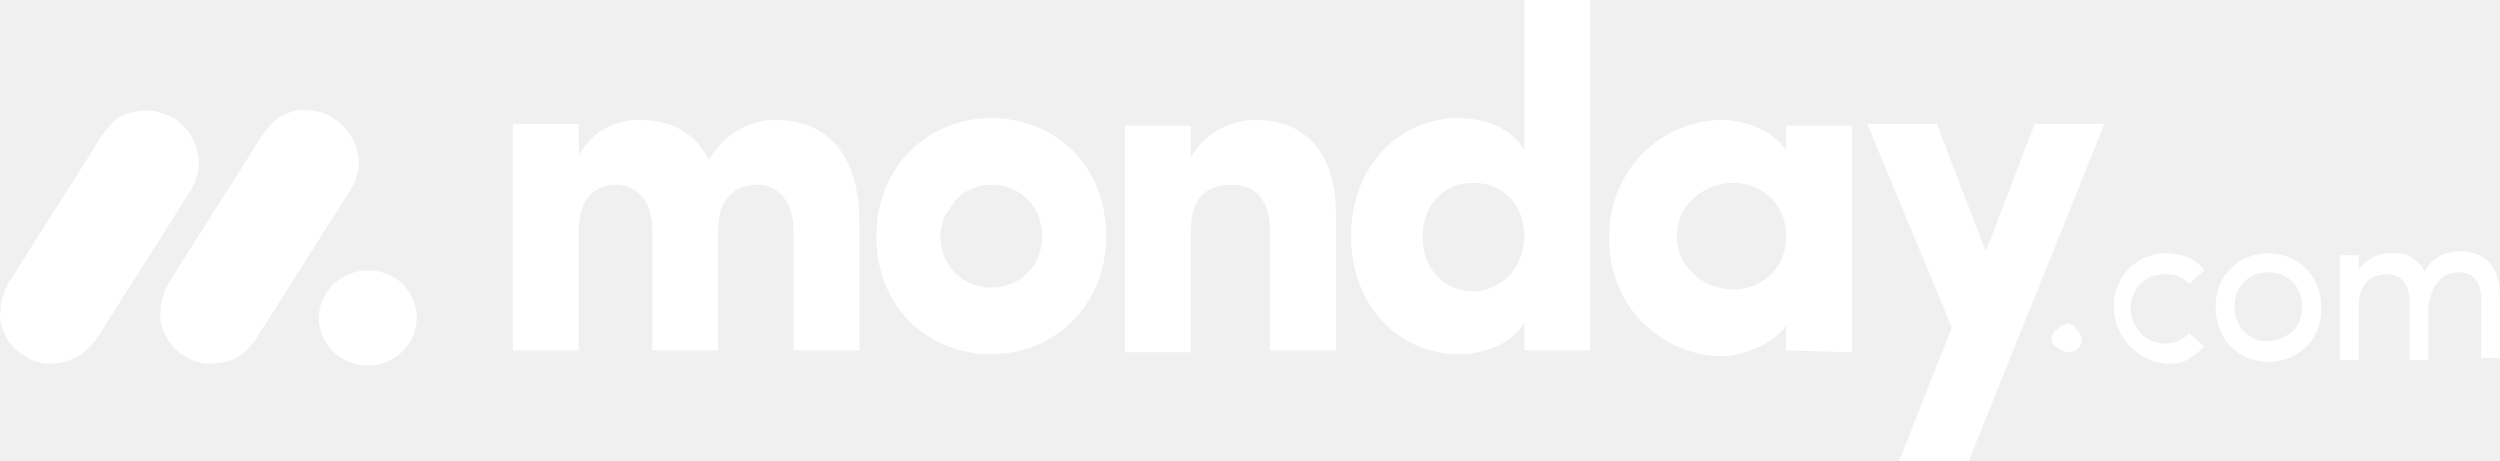
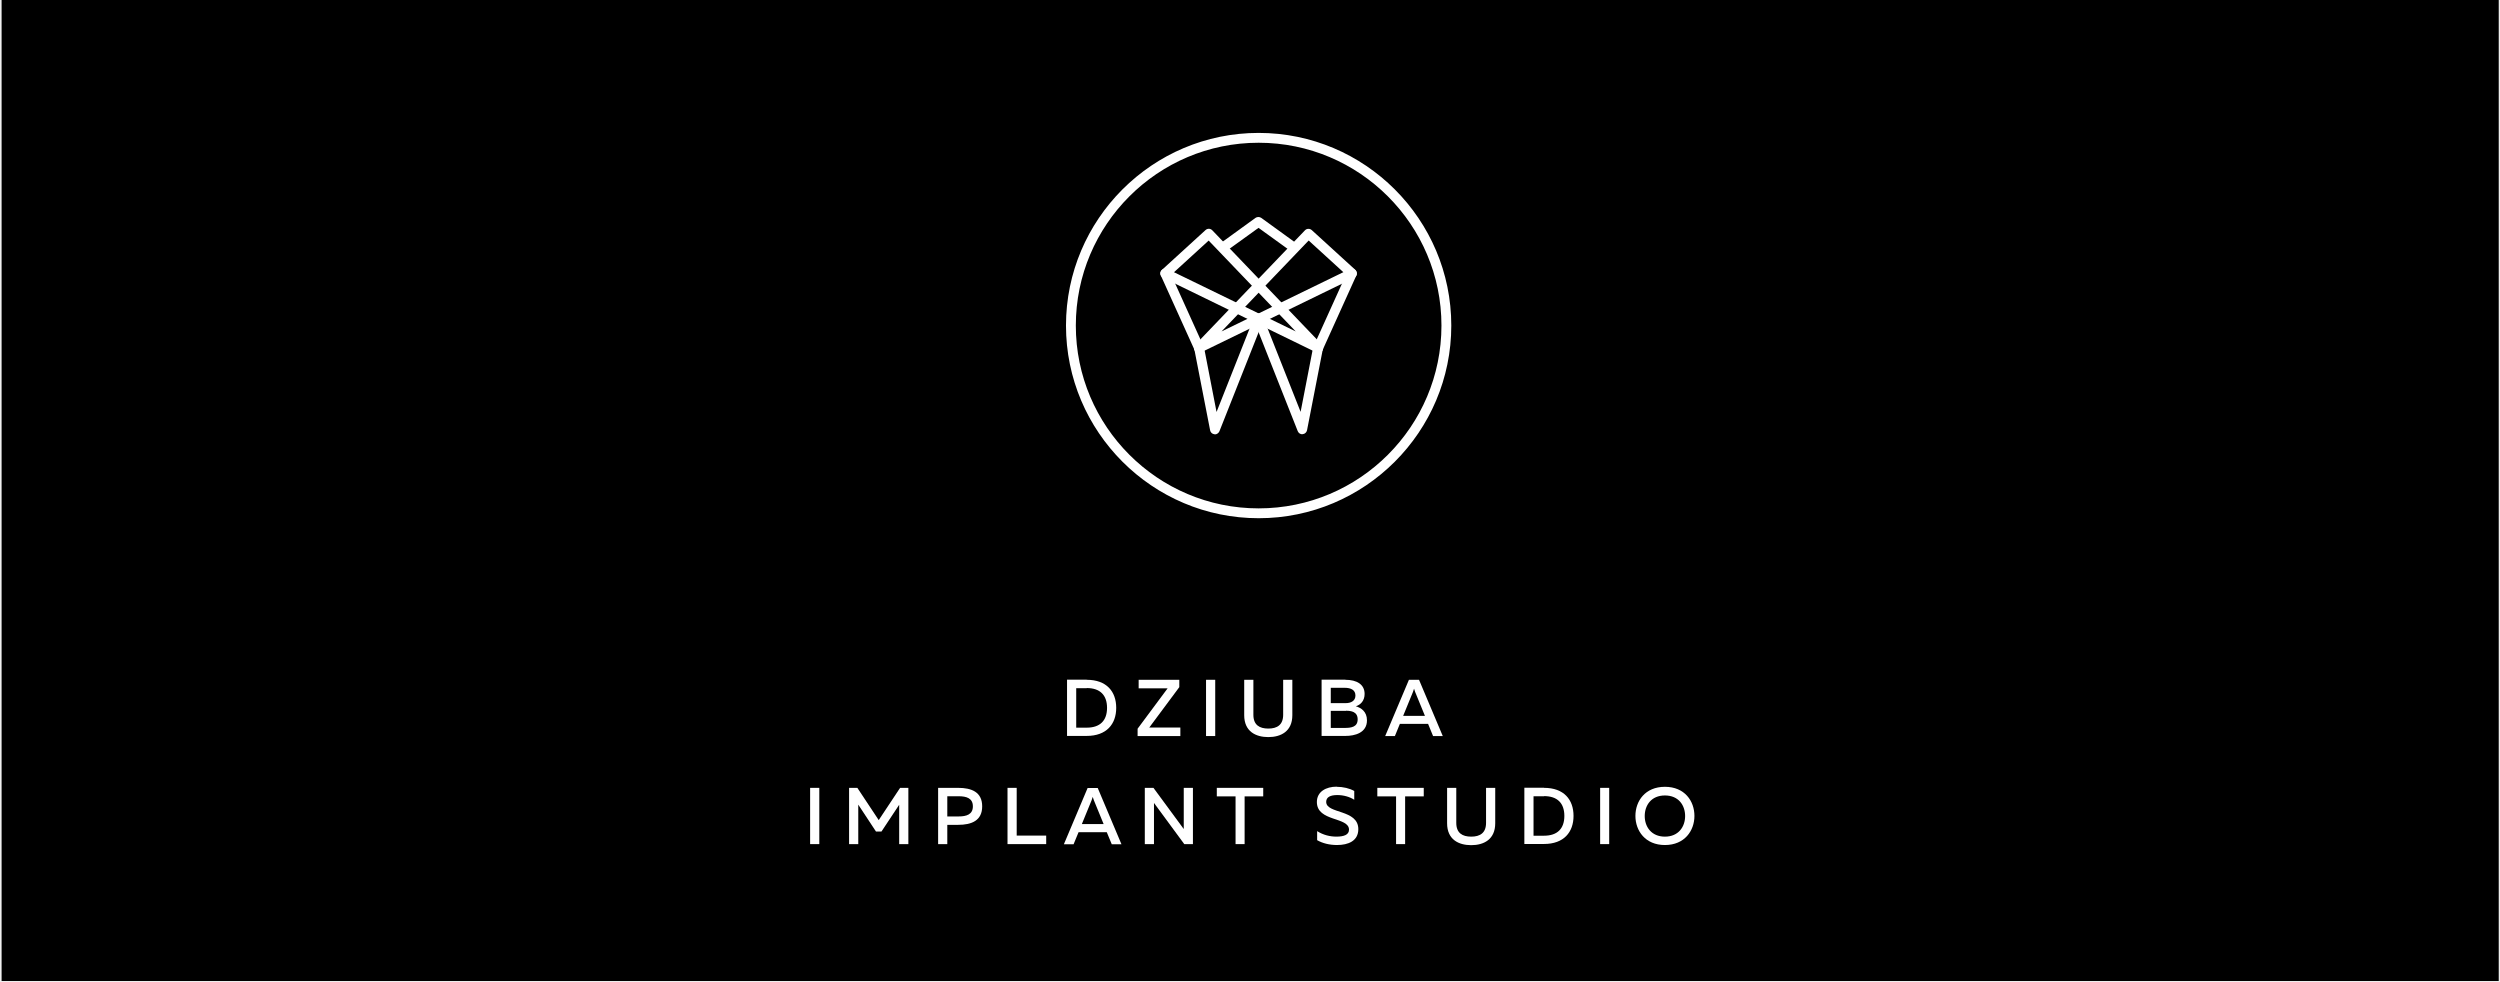
- <svg xmlns="http://www.w3.org/2000/svg" width="217" height="40" viewBox="0 0 217 40" fill="none">
-   <path d="M4.458 31.57C3.64 31.57 2.823 31.405 2.169 30.909C1.515 30.578 0.861 29.917 0.534 29.256C0.207 28.595 -0.12 27.769 0.043 26.942C0.043 26.116 0.37 25.289 0.697 24.628L8.872 11.736C9.363 11.074 9.853 10.413 10.507 10.083C11.161 9.752 11.979 9.587 12.796 9.587C13.614 9.587 14.431 9.917 15.085 10.248C15.739 10.744 16.393 11.24 16.72 12.066C17.537 13.554 17.374 15.207 16.556 16.529L8.382 29.422C7.891 30.083 7.401 30.578 6.747 30.909C5.929 31.405 5.112 31.57 4.458 31.57ZM18.355 31.57C16.72 31.57 15.248 30.744 14.431 29.256C14.104 28.595 13.777 27.769 13.941 26.942C13.941 26.116 14.268 25.289 14.595 24.628L22.769 11.736C23.26 11.074 23.75 10.413 24.404 10.083C25.058 9.752 25.875 9.421 26.693 9.587C28.328 9.587 29.799 10.579 30.617 12.066C31.434 13.554 31.271 15.207 30.29 16.694L22.115 29.587C21.625 30.248 21.134 30.744 20.48 31.074C19.826 31.405 19.009 31.57 18.355 31.57ZM31.925 31.735C34.214 31.735 36.176 29.917 36.176 27.603C36.176 25.289 34.377 23.471 31.925 23.471C29.636 23.471 27.674 25.289 27.674 27.603C27.674 29.917 29.636 31.735 31.925 31.735ZM213.403 23.636C214.711 23.636 215.365 24.463 215.365 25.95V31.074H217V25.785C217 23.306 215.856 21.818 213.567 21.818C212.749 21.818 211.278 21.983 210.46 23.636C210.297 23.14 209.97 22.81 209.479 22.479C209.152 22.149 208.662 21.983 208.171 21.983H207.19C206.536 21.983 205.228 22.479 204.738 23.471V22.149H203.103V31.24H204.738V26.446C204.738 24.628 205.882 23.802 207.19 23.802C208.335 23.802 209.152 24.628 209.152 26.116V31.24H210.787V26.446C211.114 24.793 211.932 23.636 213.403 23.636ZM196.89 29.587C197.708 29.587 198.362 29.256 199.016 28.76C199.506 28.265 199.833 27.438 199.833 26.612C199.833 24.793 198.525 23.636 196.89 23.636C195.255 23.636 193.947 24.793 193.947 26.612C193.947 27.438 194.274 28.265 194.765 28.76C195.419 29.422 196.236 29.752 196.89 29.587ZM196.89 31.405C194.438 31.405 192.312 29.587 192.312 26.612C192.312 23.802 194.438 21.983 196.89 21.983C199.343 21.983 201.468 23.802 201.468 26.612C201.632 29.422 199.506 31.405 196.89 31.405ZM183.484 26.612C183.484 23.802 185.609 21.983 188.062 21.983C188.716 21.983 189.37 22.149 189.86 22.314C190.514 22.645 191.004 22.975 191.331 23.471L190.023 24.628C189.697 24.297 189.37 24.132 189.043 23.967C188.716 23.802 188.225 23.802 187.898 23.802C186.263 23.802 184.955 24.959 184.955 26.777C184.955 27.934 185.609 29.091 186.754 29.587C187.898 30.083 189.206 29.752 190.023 28.926L191.331 30.083C190.841 30.578 190.35 30.909 189.86 31.24C189.206 31.57 188.716 31.57 188.062 31.57C185.773 31.405 183.484 29.422 183.484 26.612ZM178.088 29.422C178.088 29.256 178.088 29.091 178.252 28.926C178.252 28.76 178.415 28.595 178.579 28.595L178.906 28.265C179.069 28.265 179.233 28.099 179.396 28.099C179.56 28.099 179.723 28.099 179.887 28.265C180.05 28.265 180.214 28.43 180.214 28.595L180.541 28.926C180.541 29.091 180.704 29.256 180.704 29.422C180.704 29.752 180.541 30.083 180.377 30.248C180.214 30.413 179.887 30.578 179.56 30.578C179.233 30.578 178.906 30.413 178.742 30.248C178.252 30.083 178.088 29.752 178.088 29.422ZM182.666 10.744H176.617L172.366 21.818L168.115 10.744H162.066L169.423 28.43L164.845 40H170.895L182.666 10.744ZM145.553 20.496C145.553 23.306 148.006 25.124 150.458 25.124C152.747 25.124 155.036 23.471 155.036 20.496C155.036 17.521 152.747 15.868 150.458 15.868C148.006 15.868 145.553 17.686 145.553 20.496ZM155.036 30.413V28.265C153.728 30.083 150.948 30.909 149.477 30.909C144.572 30.909 139.667 26.942 139.667 20.661C139.667 14.38 144.572 10.413 149.477 10.413C150.785 10.413 153.564 10.909 155.036 13.058V10.909H160.758V30.578L155.036 30.413ZM138.032 30.413H132.31V27.934C131.329 29.752 129.04 30.744 126.588 30.744C121.683 30.744 117.269 26.777 117.269 20.496C117.269 14.215 121.683 10.248 126.588 10.248C129.04 10.248 131.329 11.24 132.31 13.058V0H138.032V30.413ZM132.31 20.496C132.31 17.521 130.185 15.868 127.896 15.868C125.443 15.868 123.481 17.686 123.481 20.496C123.481 23.471 125.443 25.289 127.896 25.289C130.185 25.289 132.31 23.306 132.31 20.496ZM103.372 20C103.372 17.025 104.843 16.033 106.969 16.033C108.93 16.033 110.238 17.355 110.238 20V30.413H115.961V18.678C115.961 13.058 113.181 10.413 108.93 10.413C106.642 10.413 104.353 11.736 103.372 13.719V10.909H97.649V30.578H103.372V20ZM86.041 30.744C80.646 30.744 76.068 26.777 76.068 20.496C76.068 14.38 80.646 10.248 86.041 10.248C91.437 10.248 96.014 14.215 96.014 20.496C96.014 26.612 91.437 30.744 86.041 30.744ZM86.041 24.959C88.494 24.959 90.456 23.14 90.456 20.496C90.456 17.851 88.494 16.033 86.041 16.033C85.387 16.033 84.897 16.198 84.406 16.364C83.916 16.529 83.425 16.86 82.935 17.355L81.954 18.843C81.79 19.339 81.627 20 81.627 20.496C81.627 23.14 83.589 24.959 86.041 24.959ZM65.768 16.033C67.403 16.033 68.874 17.355 68.874 20V30.413H74.597V19.339C74.597 13.388 71.817 10.413 67.24 10.413C65.932 10.413 63.316 10.909 61.517 13.884C60.373 11.57 58.411 10.413 55.304 10.413C54.324 10.413 53.179 10.744 52.362 11.24C51.544 11.736 50.727 12.562 50.236 13.554V10.744H44.514V30.413H50.236V20C50.236 17.025 51.871 16.033 53.506 16.033C55.141 16.033 56.612 17.355 56.612 19.835V30.413H62.335V20C62.335 17.025 63.97 16.033 65.768 16.033Z" fill="white" />
+ <svg xmlns="http://www.w3.org/2000/svg" width="395" height="155" viewBox="0 0 395 155" fill="none">
+   <rect width="394.544" height="155" transform="translate(0.253906)" fill="black" />
+   <path d="M171.7 108.733H170.042V114.97H171.7C173.813 114.97 174.912 113.851 174.912 111.841C174.912 109.831 173.813 108.712 171.7 108.712V108.733ZM171.7 107.407C174.849 107.407 176.362 109.272 176.362 111.841C176.362 114.411 174.829 116.275 171.7 116.275H168.592V107.386H171.7V107.407Z" fill="white" />
+   <path d="M179.741 116.295V115.135L184.486 108.753H179.907V107.406H186.33V108.567L181.585 114.949H186.496V116.295H179.741Z" fill="white" />
+   <path d="M192.005 116.295H190.555V107.406H192.005V116.295Z" fill="white" />
+   <path d="M204.19 107.406V113.001C204.19 115.57 202.366 116.461 200.398 116.461C198.429 116.461 196.585 115.591 196.585 113.001V107.406H198.035V112.939C198.035 114.555 199.009 115.114 200.398 115.114C201.786 115.114 202.739 114.534 202.739 112.939V107.406H204.19Z" fill="white" />
+   <path d="M212.666 112.318H210.262V115.012H212.458C213.453 115.012 214.51 114.887 214.51 113.665C214.51 112.442 213.474 112.297 212.666 112.297V112.318ZM212.417 108.671H210.262V111.095H212.624C213.453 111.095 214.158 110.743 214.158 109.893C214.158 109.044 213.494 108.671 212.438 108.671H212.417ZM212.562 107.407C214.406 107.407 215.608 108.153 215.608 109.645C215.608 110.722 214.966 111.365 214.22 111.593C215.028 111.82 215.981 112.421 215.981 113.81C215.981 115.82 214.012 116.275 212.603 116.275H208.812V107.386H212.562V107.407Z" fill="white" />
+   <path d="M221.678 113.104H225.139L223.585 109.313C223.543 109.168 223.481 109.022 223.419 108.815C223.357 109.022 223.295 109.168 223.253 109.313L221.699 113.104H221.678ZM218.86 116.295L222.611 107.406H224.206L227.957 116.295H226.423L225.636 114.368H221.181L220.394 116.295H218.86Z" fill="white" />
+   <path d="M129.45 133.37H128V124.481H129.45V133.37Z" fill="white" />
+   <path d="M143.521 124.481V133.37H142.071V127.154L139.273 131.381H138.403L135.606 127.133V133.37H134.155V124.481H135.461L138.838 129.578L142.216 124.481H143.521Z" fill="white" />
+   <path d="M151.476 125.807H149.673V128.998H151.476C152.698 128.998 153.714 128.687 153.714 127.403C153.714 126.118 152.698 125.807 151.476 125.807ZM151.393 124.481C153.506 124.481 155.185 125.144 155.185 127.403C155.185 129.661 153.506 130.324 151.393 130.324H149.673V133.37H148.223V124.481H151.393Z" fill="white" />
+   <path d="M160.637 124.481V132.023H165.299V133.37H159.187V124.481H160.637Z" fill="white" />
+   <path d="M170.912 130.199H174.372L172.818 126.407C172.777 126.262 172.715 126.138 172.652 125.91C172.59 126.117 172.528 126.262 172.487 126.407L170.933 130.199H170.912ZM168.094 133.39L171.844 124.501H173.44L177.19 133.39H175.657L174.869 131.484H170.414L169.627 133.39H168.094Z" fill="white" />
+   <path d="M180.879 133.37V124.481H182.246L187.033 130.987C187.033 130.676 187.033 130.345 187.033 130.013V124.481H188.483V133.37H187.116L182.329 126.864C182.329 127.175 182.329 127.506 182.329 127.838V133.37H180.879Z" fill="white" />
+   <path d="M199.59 124.481V125.828H196.648V133.37H195.218V125.828H192.255V124.481H199.59Z" fill="white" />
+   <path d="M211.195 124.313C212.211 124.313 213.247 124.562 213.972 124.976V126.365C213.247 125.888 212.252 125.619 211.299 125.619C210.221 125.619 209.538 125.929 209.538 126.696C209.538 128.623 214.614 127.836 214.614 131.006C214.614 132.871 213.019 133.513 211.257 133.513C210.056 133.513 208.978 133.244 208.108 132.747V131.317C209.082 131.938 210.139 132.187 211.154 132.187C212.293 132.187 213.143 131.918 213.143 131.089C213.143 129.038 208.066 129.866 208.066 126.717C208.066 125.08 209.517 124.292 211.195 124.292V124.313Z" fill="white" />
+   <path d="M224.952 124.481V125.828H222.01V133.37H220.58V125.828H217.617V124.481H224.952Z" fill="white" />
+   <path d="M236.246 124.481V130.076C236.246 132.645 234.423 133.536 232.454 133.536C230.486 133.536 228.642 132.666 228.642 130.076V124.481H230.092V130.013C230.092 131.63 231.066 132.189 232.454 132.189C233.843 132.189 234.796 131.609 234.796 130.013V124.481H236.246Z" fill="white" />
+   <path d="M243.956 125.805H242.298V132.042H243.956C246.069 132.042 247.168 130.923 247.168 128.913C247.168 126.904 246.069 125.785 243.956 125.785V125.805ZM243.956 124.479C247.105 124.479 248.618 126.344 248.618 128.913C248.618 131.483 247.085 133.348 243.956 133.348H240.848V124.458H243.956V124.479Z" fill="white" />
+   <path d="M254.253 133.37H252.823V124.481H254.253V133.37Z" fill="white" />
+   <path d="M263.058 125.683C260.903 125.683 259.867 127.237 259.867 128.936C259.867 130.635 260.923 132.189 263.058 132.189C265.192 132.189 266.249 130.635 266.249 128.936C266.249 127.237 265.213 125.683 263.058 125.683ZM263.058 124.315C266.187 124.315 267.72 126.574 267.72 128.915C267.72 131.256 266.166 133.515 263.058 133.515C259.95 133.515 258.396 131.256 258.396 128.915C258.396 126.574 259.929 124.315 263.058 124.315Z" fill="white" />
+   <path d="M198.865 22.554C182.93 22.554 169.98 35.505 169.98 51.439C169.98 67.373 182.93 80.324 198.865 80.324C214.799 80.324 227.75 67.373 227.75 51.439C227.75 35.505 214.799 22.554 198.865 22.554ZM198.865 81.878C182.081 81.878 168.426 68.223 168.426 51.439C168.426 34.655 182.081 21 198.865 21C215.649 21 229.304 34.655 229.304 51.439C229.304 68.223 215.649 81.878 198.865 81.878Z" fill="white" />
+   <path d="M185.478 43.005L204.728 52.37L190.969 38.011L185.499 43.005H185.478ZM208.271 55.748C208.147 55.748 208.043 55.727 207.94 55.665L183.779 43.896C183.551 43.792 183.385 43.564 183.344 43.315C183.303 43.067 183.406 42.797 183.593 42.632L190.472 36.353C190.783 36.063 191.259 36.084 191.549 36.395L208.769 54.36C208.955 54.505 209.059 54.712 209.059 54.961C209.059 55.396 208.706 55.727 208.292 55.727L208.271 55.748Z" fill="white" />
+   <path d="M206.759 38.011L193 52.371L212.25 43.005L206.78 38.011H206.759ZM189.436 55.748C189.188 55.748 188.96 55.645 188.815 55.437C188.587 55.127 188.628 54.712 188.877 54.443L206.179 36.395C206.469 36.084 206.946 36.084 207.256 36.353L214.136 42.632C214.322 42.798 214.426 43.067 214.384 43.316C214.343 43.564 214.177 43.792 213.949 43.896L189.789 55.665C189.685 55.727 189.561 55.748 189.457 55.748H189.436Z" fill="white" />
+   <path d="M204.356 39.793C204.19 39.793 204.045 39.752 203.9 39.648L198.844 36.001L193.788 39.648C193.436 39.897 192.96 39.814 192.711 39.482C192.462 39.13 192.545 38.654 192.877 38.405L198.368 34.426C198.637 34.24 199.01 34.24 199.279 34.426L204.771 38.405C205.123 38.654 205.185 39.13 204.936 39.482C204.791 39.69 204.543 39.793 204.315 39.793H204.356Z" fill="white" />
+   <path d="M205.766 68.617C205.455 68.617 205.165 68.43 205.041 68.119L198.12 50.631C197.954 50.237 198.161 49.781 198.555 49.616C198.949 49.45 199.405 49.657 199.55 50.051L205.497 65.073L207.486 54.816C207.569 54.402 207.983 54.112 208.398 54.195C208.812 54.278 209.102 54.692 209.019 55.107L206.512 67.974C206.45 68.306 206.16 68.575 205.828 68.596C205.807 68.596 205.787 68.596 205.766 68.596V68.617Z" fill="white" />
+   <path d="M191.946 68.616C191.946 68.616 191.904 68.616 191.884 68.616C191.531 68.575 191.262 68.326 191.2 67.994L188.693 55.127C188.61 54.712 188.879 54.298 189.314 54.215C189.729 54.132 190.143 54.401 190.226 54.837L192.215 65.093L198.162 50.071C198.328 49.677 198.763 49.47 199.157 49.636C199.55 49.801 199.758 50.236 199.592 50.651L192.671 68.139C192.547 68.429 192.257 68.637 191.946 68.637V68.616Z" fill="white" />
+   <path d="M208.272 55.75C208.169 55.75 208.065 55.729 207.961 55.688C207.568 55.501 207.402 55.045 207.568 54.672L212.893 42.903C213.08 42.509 213.535 42.343 213.908 42.509C214.281 42.675 214.468 43.151 214.302 43.525L208.977 55.294C208.852 55.584 208.562 55.75 208.272 55.75Z" fill="white" />
+   <path d="M189.438 55.748C189.147 55.748 188.857 55.583 188.733 55.293L183.408 43.523C183.221 43.129 183.408 42.674 183.801 42.508C184.195 42.321 184.651 42.508 184.817 42.901L190.142 54.671C190.328 55.065 190.142 55.52 189.748 55.686C189.645 55.728 189.541 55.748 189.438 55.748Z" fill="white" />
</svg>
